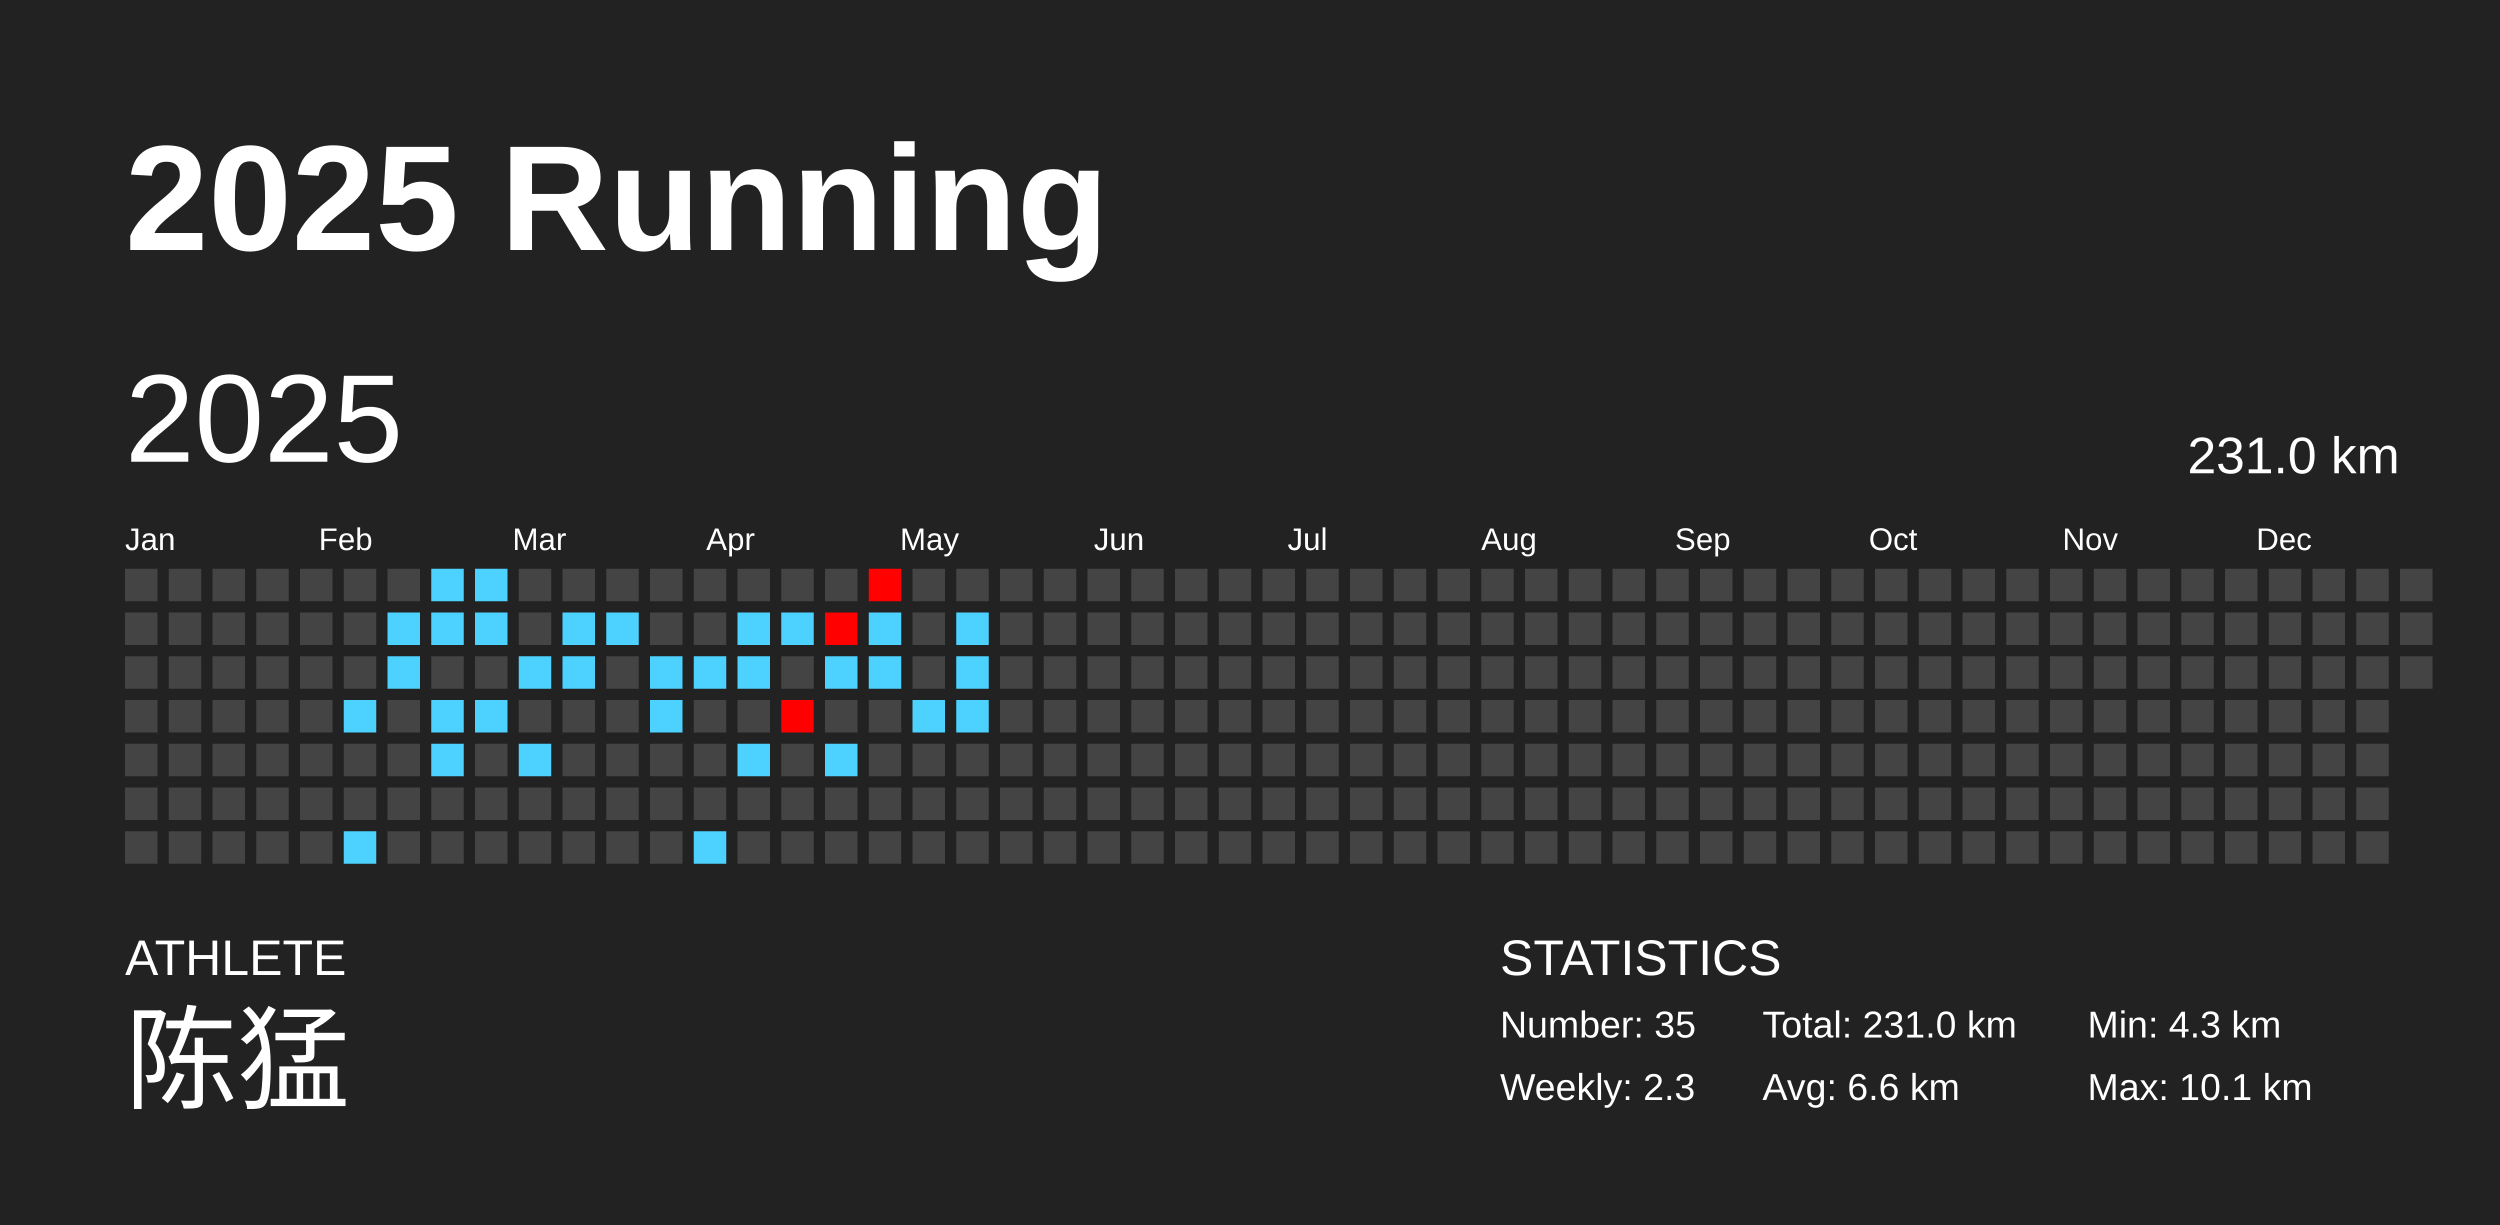
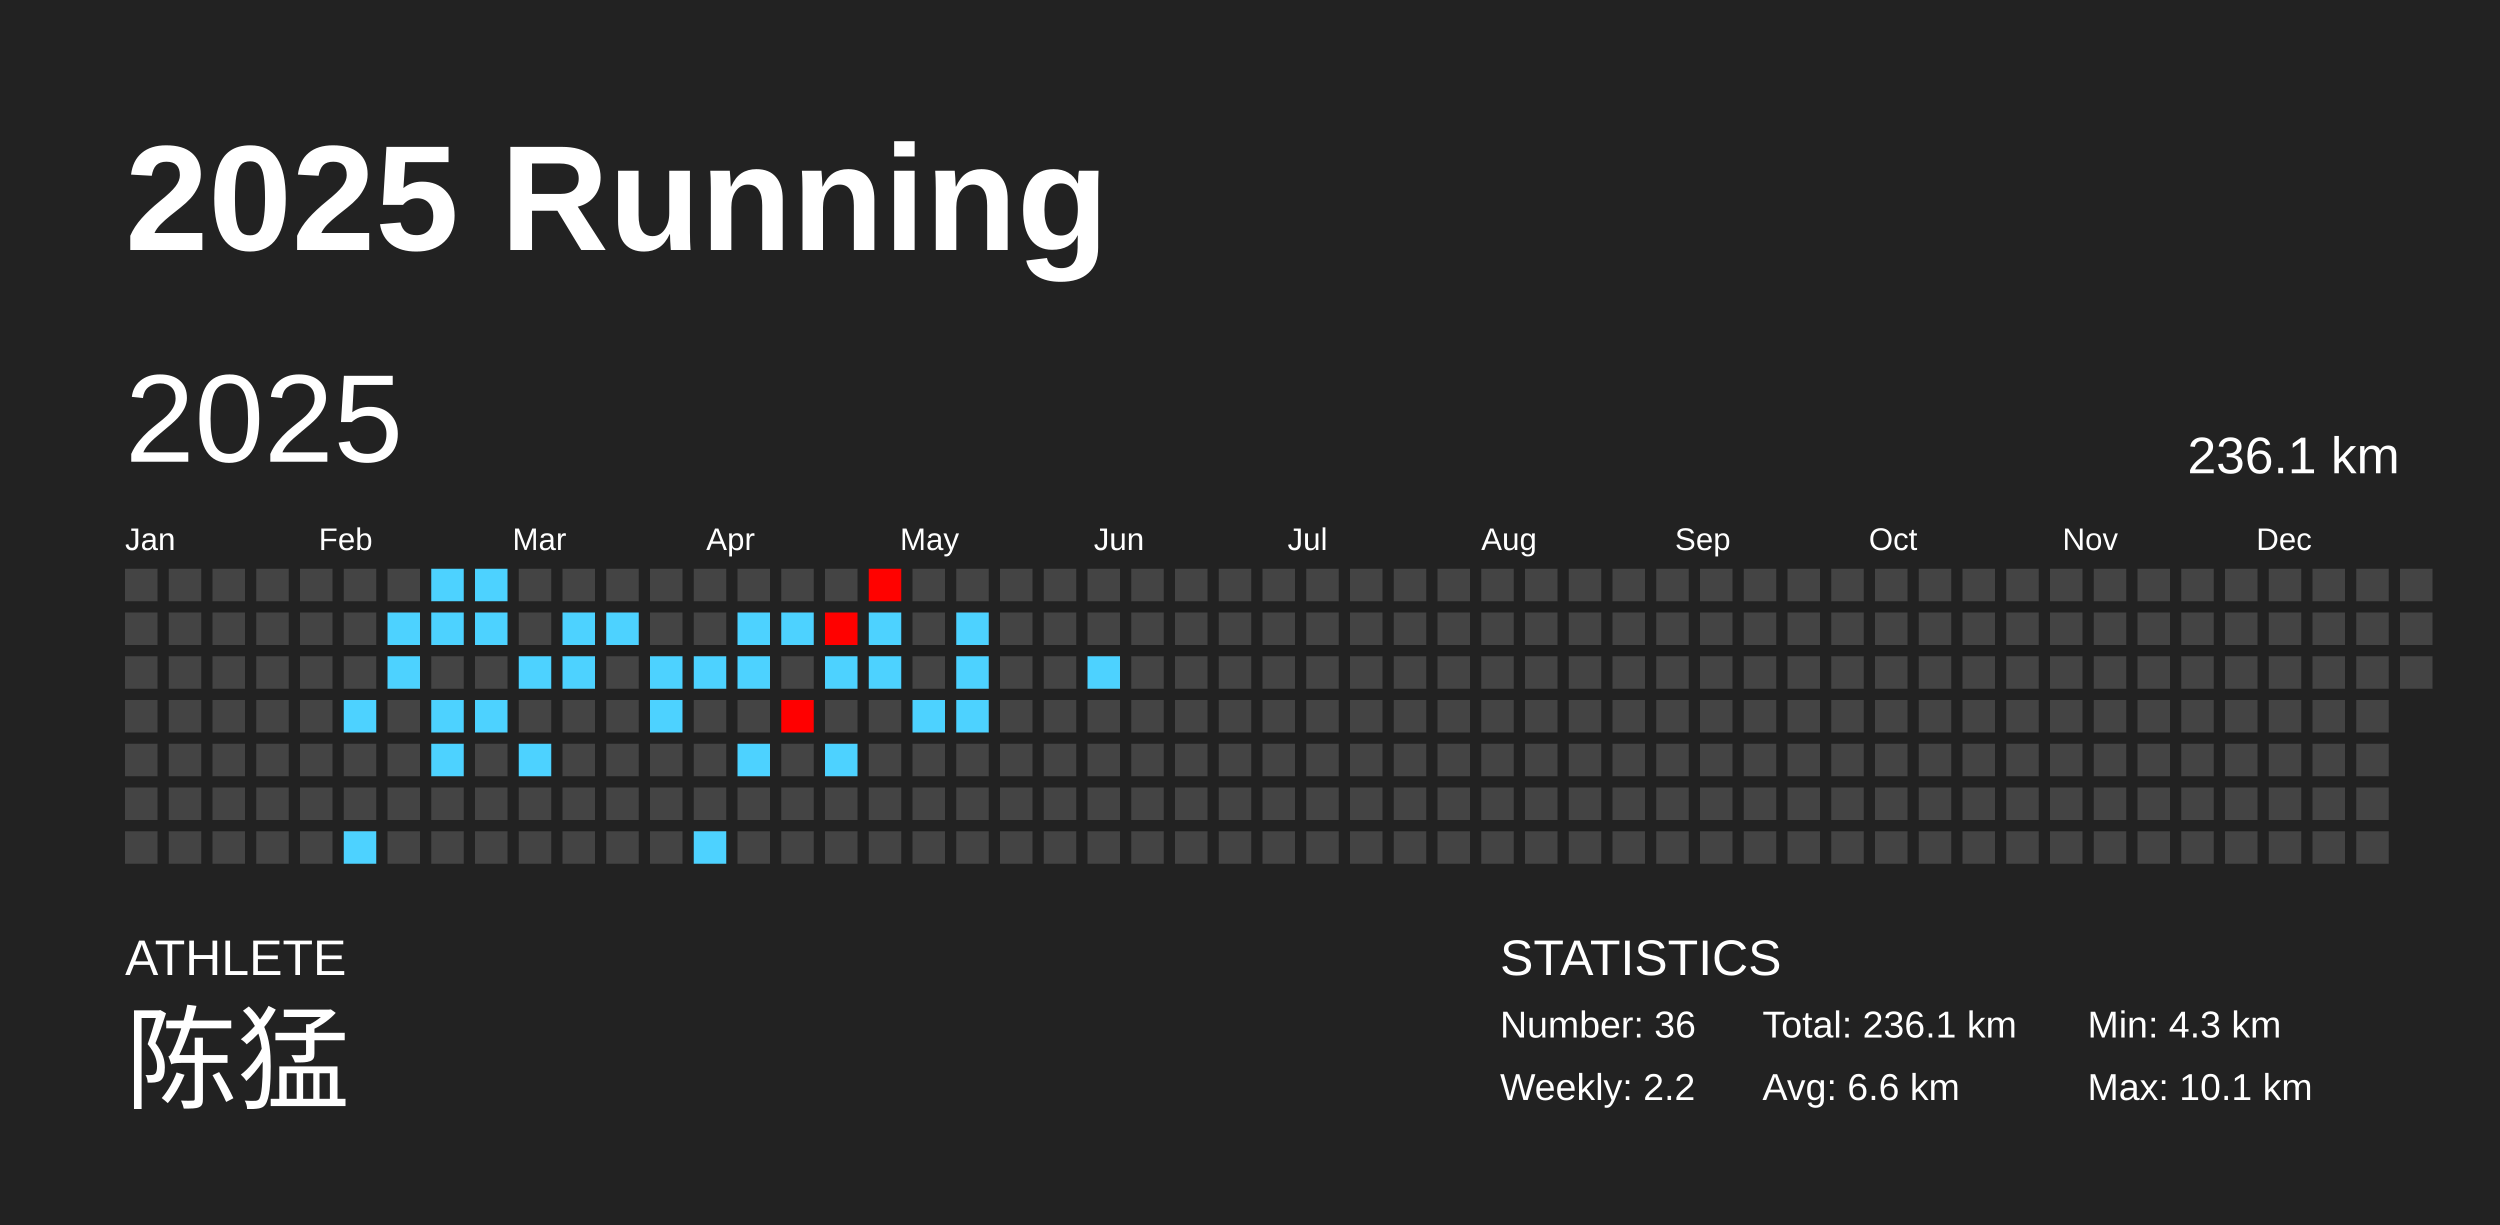
<svg xmlns="http://www.w3.org/2000/svg" baseProfile="full" height="98mm" version="1.1" viewBox="0,0,200,98" width="200mm">
  <defs />
  <rect fill="#222222" height="98" width="200" x="0" y="0" />
  <text fill="#FFFFFF" style="font-size:12px; font-family:Arial; font-weight:bold;" x="10" y="20">2025 Running</text>
  <text fill="#FFFFFF" style="font-size:4px; font-family:Arial" x="10" y="78">ATHLETE</text>
  <text fill="#FFFFFF" style="font-size:9px; font-family:Arial" x="10" y="88">陈猛</text>
  <text fill="#FFFFFF" style="font-size:4px; font-family:Arial" x="120" y="78">STATISTICS</text>
-   <text fill="#FFFFFF" style="font-size:3px; font-family:Arial" x="120" y="83">Number: 35</text>
-   <text fill="#FFFFFF" style="font-size:3px; font-family:Arial" x="120" y="88">Weekly: 2.3</text>
-   <text fill="#FFFFFF" style="font-size:3px; font-family:Arial" x="141" y="83">Total: 231.0 km</text>
+   <text fill="#FFFFFF" style="font-size:3px; font-family:Arial" x="120" y="83">Number: 36</text>
+   <text fill="#FFFFFF" style="font-size:3px; font-family:Arial" x="120" y="88">Weekly: 2.2</text>
+   <text fill="#FFFFFF" style="font-size:3px; font-family:Arial" x="141" y="83">Total: 236.1 km</text>
  <text fill="#FFFFFF" style="font-size:3px; font-family:Arial" x="141" y="88">Avg: 6.6 km</text>
  <text fill="#FFFFFF" style="font-size:3px; font-family:Arial" x="167" y="83">Min: 4.3 km</text>
  <text fill="#FFFFFF" style="font-size:3px; font-family:Arial" x="167" y="88">Max: 10.1 km</text>
  <text dominant-baseline="hanging" fill="#FFFFFF" style="font-size:10.0px; font-family:Arial;" x="10" y="30">2025</text>
-   <text dominant-baseline="hanging" fill="#FFFFFF" style="font-size:4.125px; font-family:Arial;" x="175" y="35">231.0 km</text>
+   <text dominant-baseline="hanging" fill="#FFFFFF" style="font-size:4.125px; font-family:Arial;" x="175" y="35">236.1 km</text>
  <text fill="#FFFFFF" style="font-size:2.5px; font-family:Arial" x="10.0" y="44">Jan</text>
  <text fill="#FFFFFF" style="font-size:2.5px; font-family:Arial" x="25.5" y="44">Feb</text>
  <text fill="#FFFFFF" style="font-size:2.5px; font-family:Arial" x="41.0" y="44">Mar</text>
  <text fill="#FFFFFF" style="font-size:2.5px; font-family:Arial" x="56.5" y="44">Apr</text>
  <text fill="#FFFFFF" style="font-size:2.5px; font-family:Arial" x="72.0" y="44">May</text>
  <text fill="#FFFFFF" style="font-size:2.5px; font-family:Arial" x="87.5" y="44">Jun</text>
  <text fill="#FFFFFF" style="font-size:2.5px; font-family:Arial" x="103.0" y="44">Jul</text>
  <text fill="#FFFFFF" style="font-size:2.5px; font-family:Arial" x="118.5" y="44">Aug</text>
  <text fill="#FFFFFF" style="font-size:2.5px; font-family:Arial" x="134.0" y="44">Sep</text>
  <text fill="#FFFFFF" style="font-size:2.5px; font-family:Arial" x="149.5" y="44">Oct</text>
  <text fill="#FFFFFF" style="font-size:2.5px; font-family:Arial" x="165.0" y="44">Nov</text>
  <text fill="#FFFFFF" style="font-size:2.5px; font-family:Arial" x="180.5" y="44">Dec</text>
  <rect fill="#444444" height="2.6" width="2.6" x="10.0" y="45.5" />
  <rect fill="#444444" height="2.6" width="2.6" x="10.0" y="49.0" />
  <rect fill="#444444" height="2.6" width="2.6" x="10.0" y="52.5" />
  <rect fill="#444444" height="2.6" width="2.6" x="10.0" y="56.0" />
  <rect fill="#444444" height="2.6" width="2.6" x="10.0" y="59.5" />
  <rect fill="#444444" height="2.6" width="2.6" x="10.0" y="63.0" />
  <rect fill="#444444" height="2.6" width="2.6" x="10.0" y="66.5" />
  <rect fill="#444444" height="2.6" width="2.6" x="13.5" y="45.5" />
  <rect fill="#444444" height="2.6" width="2.6" x="13.5" y="49.0" />
  <rect fill="#444444" height="2.6" width="2.6" x="13.5" y="52.5" />
  <rect fill="#444444" height="2.6" width="2.6" x="13.5" y="56.0" />
  <rect fill="#444444" height="2.6" width="2.6" x="13.5" y="59.5" />
  <rect fill="#444444" height="2.6" width="2.6" x="13.5" y="63.0" />
  <rect fill="#444444" height="2.6" width="2.6" x="13.5" y="66.5" />
  <rect fill="#444444" height="2.6" width="2.6" x="17.0" y="45.5" />
  <rect fill="#444444" height="2.6" width="2.6" x="17.0" y="49.0" />
  <rect fill="#444444" height="2.6" width="2.6" x="17.0" y="52.5" />
  <rect fill="#444444" height="2.6" width="2.6" x="17.0" y="56.0" />
  <rect fill="#444444" height="2.6" width="2.6" x="17.0" y="59.5" />
  <rect fill="#444444" height="2.6" width="2.6" x="17.0" y="63.0" />
  <rect fill="#444444" height="2.6" width="2.6" x="17.0" y="66.5" />
  <rect fill="#444444" height="2.6" width="2.6" x="20.5" y="45.5" />
  <rect fill="#444444" height="2.6" width="2.6" x="20.5" y="49.0" />
  <rect fill="#444444" height="2.6" width="2.6" x="20.5" y="52.5" />
  <rect fill="#444444" height="2.6" width="2.6" x="20.5" y="56.0" />
  <rect fill="#444444" height="2.6" width="2.6" x="20.5" y="59.5" />
  <rect fill="#444444" height="2.6" width="2.6" x="20.5" y="63.0" />
  <rect fill="#444444" height="2.6" width="2.6" x="20.5" y="66.5" />
  <rect fill="#444444" height="2.6" width="2.6" x="24.0" y="45.5" />
  <rect fill="#444444" height="2.6" width="2.6" x="24.0" y="49.0" />
  <rect fill="#444444" height="2.6" width="2.6" x="24.0" y="52.5" />
  <rect fill="#444444" height="2.6" width="2.6" x="24.0" y="56.0" />
  <rect fill="#444444" height="2.6" width="2.6" x="24.0" y="59.5" />
  <rect fill="#444444" height="2.6" width="2.6" x="24.0" y="63.0" />
  <rect fill="#444444" height="2.6" width="2.6" x="24.0" y="66.5" />
  <rect fill="#444444" height="2.6" width="2.6" x="27.5" y="45.5" />
  <rect fill="#444444" height="2.6" width="2.6" x="27.5" y="49.0" />
  <rect fill="#444444" height="2.6" width="2.6" x="27.5" y="52.5" />
  <rect fill="#4dd2ff" height="2.6" width="2.6" x="27.5" y="56.0" />
  <rect fill="#444444" height="2.6" width="2.6" x="27.5" y="59.5" />
  <rect fill="#444444" height="2.6" width="2.6" x="27.5" y="63.0" />
  <rect fill="#4dd2ff" height="2.6" width="2.6" x="27.5" y="66.5" />
  <rect fill="#444444" height="2.6" width="2.6" x="31.0" y="45.5" />
  <rect fill="#4dd2ff" height="2.6" width="2.6" x="31.0" y="49.0" />
  <rect fill="#4dd2ff" height="2.6" width="2.6" x="31.0" y="52.5" />
  <rect fill="#444444" height="2.6" width="2.6" x="31.0" y="56.0" />
  <rect fill="#444444" height="2.6" width="2.6" x="31.0" y="59.5" />
  <rect fill="#444444" height="2.6" width="2.6" x="31.0" y="63.0" />
  <rect fill="#444444" height="2.6" width="2.6" x="31.0" y="66.5" />
  <rect fill="#4dd2ff" height="2.6" width="2.6" x="34.5" y="45.5" />
  <rect fill="#4dd2ff" height="2.6" width="2.6" x="34.5" y="49.0" />
  <rect fill="#444444" height="2.6" width="2.6" x="34.5" y="52.5" />
  <rect fill="#4dd2ff" height="2.6" width="2.6" x="34.5" y="56.0" />
  <rect fill="#4dd2ff" height="2.6" width="2.6" x="34.5" y="59.5" />
  <rect fill="#444444" height="2.6" width="2.6" x="34.5" y="63.0" />
  <rect fill="#444444" height="2.6" width="2.6" x="34.5" y="66.5" />
  <rect fill="#4dd2ff" height="2.6" width="2.6" x="38.0" y="45.5" />
  <rect fill="#4dd2ff" height="2.6" width="2.6" x="38.0" y="49.0" />
  <rect fill="#444444" height="2.6" width="2.6" x="38.0" y="52.5" />
  <rect fill="#4dd2ff" height="2.6" width="2.6" x="38.0" y="56.0" />
  <rect fill="#444444" height="2.6" width="2.6" x="38.0" y="59.5" />
  <rect fill="#444444" height="2.6" width="2.6" x="38.0" y="63.0" />
  <rect fill="#444444" height="2.6" width="2.6" x="38.0" y="66.5" />
  <rect fill="#444444" height="2.6" width="2.6" x="41.5" y="45.5" />
  <rect fill="#444444" height="2.6" width="2.6" x="41.5" y="49.0" />
  <rect fill="#4dd2ff" height="2.6" width="2.6" x="41.5" y="52.5" />
  <rect fill="#444444" height="2.6" width="2.6" x="41.5" y="56.0" />
  <rect fill="#4dd2ff" height="2.6" width="2.6" x="41.5" y="59.5" />
  <rect fill="#444444" height="2.6" width="2.6" x="41.5" y="63.0" />
  <rect fill="#444444" height="2.6" width="2.6" x="41.5" y="66.5" />
  <rect fill="#444444" height="2.6" width="2.6" x="45.0" y="45.5" />
  <rect fill="#4dd2ff" height="2.6" width="2.6" x="45.0" y="49.0" />
  <rect fill="#4dd2ff" height="2.6" width="2.6" x="45.0" y="52.5" />
  <rect fill="#444444" height="2.6" width="2.6" x="45.0" y="56.0" />
  <rect fill="#444444" height="2.6" width="2.6" x="45.0" y="59.5" />
  <rect fill="#444444" height="2.6" width="2.6" x="45.0" y="63.0" />
  <rect fill="#444444" height="2.6" width="2.6" x="45.0" y="66.5" />
  <rect fill="#444444" height="2.6" width="2.6" x="48.5" y="45.5" />
  <rect fill="#4dd2ff" height="2.6" width="2.6" x="48.5" y="49.0" />
  <rect fill="#444444" height="2.6" width="2.6" x="48.5" y="52.5" />
  <rect fill="#444444" height="2.6" width="2.6" x="48.5" y="56.0" />
  <rect fill="#444444" height="2.6" width="2.6" x="48.5" y="59.5" />
  <rect fill="#444444" height="2.6" width="2.6" x="48.5" y="63.0" />
  <rect fill="#444444" height="2.6" width="2.6" x="48.5" y="66.5" />
  <rect fill="#444444" height="2.6" width="2.6" x="52.0" y="45.5" />
  <rect fill="#444444" height="2.6" width="2.6" x="52.0" y="49.0" />
  <rect fill="#4dd2ff" height="2.6" width="2.6" x="52.0" y="52.5" />
  <rect fill="#4dd2ff" height="2.6" width="2.6" x="52.0" y="56.0" />
  <rect fill="#444444" height="2.6" width="2.6" x="52.0" y="59.5" />
  <rect fill="#444444" height="2.6" width="2.6" x="52.0" y="63.0" />
  <rect fill="#444444" height="2.6" width="2.6" x="52.0" y="66.5" />
  <rect fill="#444444" height="2.6" width="2.6" x="55.5" y="45.5" />
  <rect fill="#444444" height="2.6" width="2.6" x="55.5" y="49.0" />
  <rect fill="#4dd2ff" height="2.6" width="2.6" x="55.5" y="52.5" />
  <rect fill="#444444" height="2.6" width="2.6" x="55.5" y="56.0" />
  <rect fill="#444444" height="2.6" width="2.6" x="55.5" y="59.5" />
  <rect fill="#444444" height="2.6" width="2.6" x="55.5" y="63.0" />
  <rect fill="#4dd2ff" height="2.6" width="2.6" x="55.5" y="66.5" />
  <rect fill="#444444" height="2.6" width="2.6" x="59.0" y="45.5" />
  <rect fill="#4dd2ff" height="2.6" width="2.6" x="59.0" y="49.0" />
  <rect fill="#4dd2ff" height="2.6" width="2.6" x="59.0" y="52.5" />
  <rect fill="#444444" height="2.6" width="2.6" x="59.0" y="56.0" />
  <rect fill="#4dd2ff" height="2.6" width="2.6" x="59.0" y="59.5" />
  <rect fill="#444444" height="2.6" width="2.6" x="59.0" y="63.0" />
  <rect fill="#444444" height="2.6" width="2.6" x="59.0" y="66.5" />
  <rect fill="#444444" height="2.6" width="2.6" x="62.5" y="45.5" />
  <rect fill="#4dd2ff" height="2.6" width="2.6" x="62.5" y="49.0" />
  <rect fill="#444444" height="2.6" width="2.6" x="62.5" y="52.5" />
  <rect fill="#ff0000" height="2.6" width="2.6" x="62.5" y="56.0" />
  <rect fill="#444444" height="2.6" width="2.6" x="62.5" y="59.5" />
  <rect fill="#444444" height="2.6" width="2.6" x="62.5" y="63.0" />
  <rect fill="#444444" height="2.6" width="2.6" x="62.5" y="66.5" />
  <rect fill="#444444" height="2.6" width="2.6" x="66.0" y="45.5" />
  <rect fill="#ff0100" height="2.6" width="2.6" x="66.0" y="49.0" />
  <rect fill="#4dd2ff" height="2.6" width="2.6" x="66.0" y="52.5" />
  <rect fill="#444444" height="2.6" width="2.6" x="66.0" y="56.0" />
  <rect fill="#4dd2ff" height="2.6" width="2.6" x="66.0" y="59.5" />
  <rect fill="#444444" height="2.6" width="2.6" x="66.0" y="63.0" />
  <rect fill="#444444" height="2.6" width="2.6" x="66.0" y="66.5" />
  <rect fill="#ff0200" height="2.6" width="2.6" x="69.5" y="45.5" />
  <rect fill="#4dd2ff" height="2.6" width="2.6" x="69.5" y="49.0" />
  <rect fill="#4dd2ff" height="2.6" width="2.6" x="69.5" y="52.5" />
  <rect fill="#444444" height="2.6" width="2.6" x="69.5" y="56.0" />
  <rect fill="#444444" height="2.6" width="2.6" x="69.5" y="59.5" />
  <rect fill="#444444" height="2.6" width="2.6" x="69.5" y="63.0" />
  <rect fill="#444444" height="2.6" width="2.6" x="69.5" y="66.5" />
  <rect fill="#444444" height="2.6" width="2.6" x="73.0" y="45.5" />
  <rect fill="#444444" height="2.6" width="2.6" x="73.0" y="49.0" />
  <rect fill="#444444" height="2.6" width="2.6" x="73.0" y="52.5" />
  <rect fill="#4dd2ff" height="2.6" width="2.6" x="73.0" y="56.0" />
  <rect fill="#444444" height="2.6" width="2.6" x="73.0" y="59.5" />
  <rect fill="#444444" height="2.6" width="2.6" x="73.0" y="63.0" />
  <rect fill="#444444" height="2.6" width="2.6" x="73.0" y="66.5" />
  <rect fill="#444444" height="2.6" width="2.6" x="76.5" y="45.5" />
  <rect fill="#4dd2ff" height="2.6" width="2.6" x="76.5" y="49.0" />
  <rect fill="#4dd2ff" height="2.6" width="2.6" x="76.5" y="52.5" />
  <rect fill="#4dd2ff" height="2.6" width="2.6" x="76.5" y="56.0" />
  <rect fill="#444444" height="2.6" width="2.6" x="76.5" y="59.5" />
  <rect fill="#444444" height="2.6" width="2.6" x="76.5" y="63.0" />
  <rect fill="#444444" height="2.6" width="2.6" x="76.5" y="66.5" />
  <rect fill="#444444" height="2.6" width="2.6" x="80.0" y="45.5" />
  <rect fill="#444444" height="2.6" width="2.6" x="80.0" y="49.0" />
  <rect fill="#444444" height="2.6" width="2.6" x="80.0" y="52.5" />
  <rect fill="#444444" height="2.6" width="2.6" x="80.0" y="56.0" />
  <rect fill="#444444" height="2.6" width="2.6" x="80.0" y="59.5" />
  <rect fill="#444444" height="2.6" width="2.6" x="80.0" y="63.0" />
  <rect fill="#444444" height="2.6" width="2.6" x="80.0" y="66.5" />
  <rect fill="#444444" height="2.6" width="2.6" x="83.5" y="45.5" />
  <rect fill="#444444" height="2.6" width="2.6" x="83.5" y="49.0" />
  <rect fill="#444444" height="2.6" width="2.6" x="83.5" y="52.5" />
  <rect fill="#444444" height="2.6" width="2.6" x="83.5" y="56.0" />
  <rect fill="#444444" height="2.6" width="2.6" x="83.5" y="59.5" />
  <rect fill="#444444" height="2.6" width="2.6" x="83.5" y="63.0" />
  <rect fill="#444444" height="2.6" width="2.6" x="83.5" y="66.5" />
  <rect fill="#444444" height="2.6" width="2.6" x="87.0" y="45.5" />
  <rect fill="#444444" height="2.6" width="2.6" x="87.0" y="49.0" />
-   <rect fill="#444444" height="2.6" width="2.6" x="87.0" y="52.5" />
+   <rect fill="#4dd2ff" height="2.6" width="2.6" x="87.0" y="52.5" />
  <rect fill="#444444" height="2.6" width="2.6" x="87.0" y="56.0" />
  <rect fill="#444444" height="2.6" width="2.6" x="87.0" y="59.5" />
  <rect fill="#444444" height="2.6" width="2.6" x="87.0" y="63.0" />
  <rect fill="#444444" height="2.6" width="2.6" x="87.0" y="66.5" />
  <rect fill="#444444" height="2.6" width="2.6" x="90.5" y="45.5" />
  <rect fill="#444444" height="2.6" width="2.6" x="90.5" y="49.0" />
  <rect fill="#444444" height="2.6" width="2.6" x="90.5" y="52.5" />
  <rect fill="#444444" height="2.6" width="2.6" x="90.5" y="56.0" />
  <rect fill="#444444" height="2.6" width="2.6" x="90.5" y="59.5" />
  <rect fill="#444444" height="2.6" width="2.6" x="90.5" y="63.0" />
  <rect fill="#444444" height="2.6" width="2.6" x="90.5" y="66.5" />
  <rect fill="#444444" height="2.6" width="2.6" x="94.0" y="45.5" />
  <rect fill="#444444" height="2.6" width="2.6" x="94.0" y="49.0" />
  <rect fill="#444444" height="2.6" width="2.6" x="94.0" y="52.5" />
  <rect fill="#444444" height="2.6" width="2.6" x="94.0" y="56.0" />
  <rect fill="#444444" height="2.6" width="2.6" x="94.0" y="59.5" />
  <rect fill="#444444" height="2.6" width="2.6" x="94.0" y="63.0" />
  <rect fill="#444444" height="2.6" width="2.6" x="94.0" y="66.5" />
  <rect fill="#444444" height="2.6" width="2.6" x="97.5" y="45.5" />
  <rect fill="#444444" height="2.6" width="2.6" x="97.5" y="49.0" />
  <rect fill="#444444" height="2.6" width="2.6" x="97.5" y="52.5" />
  <rect fill="#444444" height="2.6" width="2.6" x="97.5" y="56.0" />
  <rect fill="#444444" height="2.6" width="2.6" x="97.5" y="59.5" />
  <rect fill="#444444" height="2.6" width="2.6" x="97.5" y="63.0" />
  <rect fill="#444444" height="2.6" width="2.6" x="97.5" y="66.5" />
  <rect fill="#444444" height="2.6" width="2.6" x="101.0" y="45.5" />
  <rect fill="#444444" height="2.6" width="2.6" x="101.0" y="49.0" />
  <rect fill="#444444" height="2.6" width="2.6" x="101.0" y="52.5" />
  <rect fill="#444444" height="2.6" width="2.6" x="101.0" y="56.0" />
  <rect fill="#444444" height="2.6" width="2.6" x="101.0" y="59.5" />
  <rect fill="#444444" height="2.6" width="2.6" x="101.0" y="63.0" />
  <rect fill="#444444" height="2.6" width="2.6" x="101.0" y="66.5" />
  <rect fill="#444444" height="2.6" width="2.6" x="104.5" y="45.5" />
  <rect fill="#444444" height="2.6" width="2.6" x="104.5" y="49.0" />
  <rect fill="#444444" height="2.6" width="2.6" x="104.5" y="52.5" />
  <rect fill="#444444" height="2.6" width="2.6" x="104.5" y="56.0" />
  <rect fill="#444444" height="2.6" width="2.6" x="104.5" y="59.5" />
  <rect fill="#444444" height="2.6" width="2.6" x="104.5" y="63.0" />
  <rect fill="#444444" height="2.6" width="2.6" x="104.5" y="66.5" />
  <rect fill="#444444" height="2.6" width="2.6" x="108.0" y="45.5" />
  <rect fill="#444444" height="2.6" width="2.6" x="108.0" y="49.0" />
  <rect fill="#444444" height="2.6" width="2.6" x="108.0" y="52.5" />
  <rect fill="#444444" height="2.6" width="2.6" x="108.0" y="56.0" />
  <rect fill="#444444" height="2.6" width="2.6" x="108.0" y="59.5" />
  <rect fill="#444444" height="2.6" width="2.6" x="108.0" y="63.0" />
  <rect fill="#444444" height="2.6" width="2.6" x="108.0" y="66.5" />
  <rect fill="#444444" height="2.6" width="2.6" x="111.5" y="45.5" />
  <rect fill="#444444" height="2.6" width="2.6" x="111.5" y="49.0" />
  <rect fill="#444444" height="2.6" width="2.6" x="111.5" y="52.5" />
  <rect fill="#444444" height="2.6" width="2.6" x="111.5" y="56.0" />
  <rect fill="#444444" height="2.6" width="2.6" x="111.5" y="59.5" />
  <rect fill="#444444" height="2.6" width="2.6" x="111.5" y="63.0" />
  <rect fill="#444444" height="2.6" width="2.6" x="111.5" y="66.5" />
  <rect fill="#444444" height="2.6" width="2.6" x="115.0" y="45.5" />
  <rect fill="#444444" height="2.6" width="2.6" x="115.0" y="49.0" />
  <rect fill="#444444" height="2.6" width="2.6" x="115.0" y="52.5" />
  <rect fill="#444444" height="2.6" width="2.6" x="115.0" y="56.0" />
  <rect fill="#444444" height="2.6" width="2.6" x="115.0" y="59.5" />
  <rect fill="#444444" height="2.6" width="2.6" x="115.0" y="63.0" />
  <rect fill="#444444" height="2.6" width="2.6" x="115.0" y="66.5" />
  <rect fill="#444444" height="2.6" width="2.6" x="118.5" y="45.5" />
  <rect fill="#444444" height="2.6" width="2.6" x="118.5" y="49.0" />
  <rect fill="#444444" height="2.6" width="2.6" x="118.5" y="52.5" />
  <rect fill="#444444" height="2.6" width="2.6" x="118.5" y="56.0" />
  <rect fill="#444444" height="2.6" width="2.6" x="118.5" y="59.5" />
  <rect fill="#444444" height="2.6" width="2.6" x="118.5" y="63.0" />
  <rect fill="#444444" height="2.6" width="2.6" x="118.5" y="66.5" />
  <rect fill="#444444" height="2.6" width="2.6" x="122.0" y="45.5" />
  <rect fill="#444444" height="2.6" width="2.6" x="122.0" y="49.0" />
  <rect fill="#444444" height="2.6" width="2.6" x="122.0" y="52.5" />
  <rect fill="#444444" height="2.6" width="2.6" x="122.0" y="56.0" />
  <rect fill="#444444" height="2.6" width="2.6" x="122.0" y="59.5" />
  <rect fill="#444444" height="2.6" width="2.6" x="122.0" y="63.0" />
  <rect fill="#444444" height="2.6" width="2.6" x="122.0" y="66.5" />
  <rect fill="#444444" height="2.6" width="2.6" x="125.5" y="45.5" />
  <rect fill="#444444" height="2.6" width="2.6" x="125.5" y="49.0" />
  <rect fill="#444444" height="2.6" width="2.6" x="125.5" y="52.5" />
  <rect fill="#444444" height="2.6" width="2.6" x="125.5" y="56.0" />
  <rect fill="#444444" height="2.6" width="2.6" x="125.5" y="59.5" />
  <rect fill="#444444" height="2.6" width="2.6" x="125.5" y="63.0" />
  <rect fill="#444444" height="2.6" width="2.6" x="125.5" y="66.5" />
  <rect fill="#444444" height="2.6" width="2.6" x="129.0" y="45.5" />
  <rect fill="#444444" height="2.6" width="2.6" x="129.0" y="49.0" />
  <rect fill="#444444" height="2.6" width="2.6" x="129.0" y="52.5" />
  <rect fill="#444444" height="2.6" width="2.6" x="129.0" y="56.0" />
  <rect fill="#444444" height="2.6" width="2.6" x="129.0" y="59.5" />
  <rect fill="#444444" height="2.6" width="2.6" x="129.0" y="63.0" />
  <rect fill="#444444" height="2.6" width="2.6" x="129.0" y="66.5" />
  <rect fill="#444444" height="2.6" width="2.6" x="132.5" y="45.5" />
  <rect fill="#444444" height="2.6" width="2.6" x="132.5" y="49.0" />
  <rect fill="#444444" height="2.6" width="2.6" x="132.5" y="52.5" />
  <rect fill="#444444" height="2.6" width="2.6" x="132.5" y="56.0" />
  <rect fill="#444444" height="2.6" width="2.6" x="132.5" y="59.5" />
  <rect fill="#444444" height="2.6" width="2.6" x="132.5" y="63.0" />
  <rect fill="#444444" height="2.6" width="2.6" x="132.5" y="66.5" />
  <rect fill="#444444" height="2.6" width="2.6" x="136.0" y="45.5" />
  <rect fill="#444444" height="2.6" width="2.6" x="136.0" y="49.0" />
  <rect fill="#444444" height="2.6" width="2.6" x="136.0" y="52.5" />
  <rect fill="#444444" height="2.6" width="2.6" x="136.0" y="56.0" />
  <rect fill="#444444" height="2.6" width="2.6" x="136.0" y="59.5" />
  <rect fill="#444444" height="2.6" width="2.6" x="136.0" y="63.0" />
  <rect fill="#444444" height="2.6" width="2.6" x="136.0" y="66.5" />
  <rect fill="#444444" height="2.6" width="2.6" x="139.5" y="45.5" />
  <rect fill="#444444" height="2.6" width="2.6" x="139.5" y="49.0" />
  <rect fill="#444444" height="2.6" width="2.6" x="139.5" y="52.5" />
  <rect fill="#444444" height="2.6" width="2.6" x="139.5" y="56.0" />
  <rect fill="#444444" height="2.6" width="2.6" x="139.5" y="59.5" />
  <rect fill="#444444" height="2.6" width="2.6" x="139.5" y="63.0" />
  <rect fill="#444444" height="2.6" width="2.6" x="139.5" y="66.5" />
  <rect fill="#444444" height="2.6" width="2.6" x="143.0" y="45.5" />
  <rect fill="#444444" height="2.6" width="2.6" x="143.0" y="49.0" />
  <rect fill="#444444" height="2.6" width="2.6" x="143.0" y="52.5" />
  <rect fill="#444444" height="2.6" width="2.6" x="143.0" y="56.0" />
  <rect fill="#444444" height="2.6" width="2.6" x="143.0" y="59.5" />
  <rect fill="#444444" height="2.6" width="2.6" x="143.0" y="63.0" />
  <rect fill="#444444" height="2.6" width="2.6" x="143.0" y="66.5" />
  <rect fill="#444444" height="2.6" width="2.6" x="146.5" y="45.5" />
  <rect fill="#444444" height="2.6" width="2.6" x="146.5" y="49.0" />
  <rect fill="#444444" height="2.6" width="2.6" x="146.5" y="52.5" />
  <rect fill="#444444" height="2.6" width="2.6" x="146.5" y="56.0" />
  <rect fill="#444444" height="2.6" width="2.6" x="146.5" y="59.5" />
  <rect fill="#444444" height="2.6" width="2.6" x="146.5" y="63.0" />
  <rect fill="#444444" height="2.6" width="2.6" x="146.5" y="66.5" />
  <rect fill="#444444" height="2.6" width="2.6" x="150.0" y="45.5" />
  <rect fill="#444444" height="2.6" width="2.6" x="150.0" y="49.0" />
  <rect fill="#444444" height="2.6" width="2.6" x="150.0" y="52.5" />
  <rect fill="#444444" height="2.6" width="2.6" x="150.0" y="56.0" />
  <rect fill="#444444" height="2.6" width="2.6" x="150.0" y="59.5" />
  <rect fill="#444444" height="2.6" width="2.6" x="150.0" y="63.0" />
  <rect fill="#444444" height="2.6" width="2.6" x="150.0" y="66.5" />
  <rect fill="#444444" height="2.6" width="2.6" x="153.5" y="45.5" />
  <rect fill="#444444" height="2.6" width="2.6" x="153.5" y="49.0" />
  <rect fill="#444444" height="2.6" width="2.6" x="153.5" y="52.5" />
  <rect fill="#444444" height="2.6" width="2.6" x="153.5" y="56.0" />
  <rect fill="#444444" height="2.6" width="2.6" x="153.5" y="59.5" />
  <rect fill="#444444" height="2.6" width="2.6" x="153.5" y="63.0" />
  <rect fill="#444444" height="2.6" width="2.6" x="153.5" y="66.5" />
  <rect fill="#444444" height="2.6" width="2.6" x="157.0" y="45.5" />
  <rect fill="#444444" height="2.6" width="2.6" x="157.0" y="49.0" />
  <rect fill="#444444" height="2.6" width="2.6" x="157.0" y="52.5" />
  <rect fill="#444444" height="2.6" width="2.6" x="157.0" y="56.0" />
  <rect fill="#444444" height="2.6" width="2.6" x="157.0" y="59.5" />
  <rect fill="#444444" height="2.6" width="2.6" x="157.0" y="63.0" />
  <rect fill="#444444" height="2.6" width="2.6" x="157.0" y="66.5" />
  <rect fill="#444444" height="2.6" width="2.6" x="160.5" y="45.5" />
  <rect fill="#444444" height="2.6" width="2.6" x="160.5" y="49.0" />
  <rect fill="#444444" height="2.6" width="2.6" x="160.5" y="52.5" />
  <rect fill="#444444" height="2.6" width="2.6" x="160.5" y="56.0" />
  <rect fill="#444444" height="2.6" width="2.6" x="160.5" y="59.5" />
  <rect fill="#444444" height="2.6" width="2.6" x="160.5" y="63.0" />
  <rect fill="#444444" height="2.6" width="2.6" x="160.5" y="66.5" />
  <rect fill="#444444" height="2.6" width="2.6" x="164.0" y="45.5" />
  <rect fill="#444444" height="2.6" width="2.6" x="164.0" y="49.0" />
  <rect fill="#444444" height="2.6" width="2.6" x="164.0" y="52.5" />
  <rect fill="#444444" height="2.6" width="2.6" x="164.0" y="56.0" />
  <rect fill="#444444" height="2.6" width="2.6" x="164.0" y="59.5" />
  <rect fill="#444444" height="2.6" width="2.6" x="164.0" y="63.0" />
  <rect fill="#444444" height="2.6" width="2.6" x="164.0" y="66.5" />
  <rect fill="#444444" height="2.6" width="2.6" x="167.5" y="45.5" />
  <rect fill="#444444" height="2.6" width="2.6" x="167.5" y="49.0" />
  <rect fill="#444444" height="2.6" width="2.6" x="167.5" y="52.5" />
  <rect fill="#444444" height="2.6" width="2.6" x="167.5" y="56.0" />
  <rect fill="#444444" height="2.6" width="2.6" x="167.5" y="59.5" />
  <rect fill="#444444" height="2.6" width="2.6" x="167.5" y="63.0" />
  <rect fill="#444444" height="2.6" width="2.6" x="167.5" y="66.5" />
  <rect fill="#444444" height="2.6" width="2.6" x="171.0" y="45.5" />
  <rect fill="#444444" height="2.6" width="2.6" x="171.0" y="49.0" />
  <rect fill="#444444" height="2.6" width="2.6" x="171.0" y="52.5" />
  <rect fill="#444444" height="2.6" width="2.6" x="171.0" y="56.0" />
  <rect fill="#444444" height="2.6" width="2.6" x="171.0" y="59.5" />
  <rect fill="#444444" height="2.6" width="2.6" x="171.0" y="63.0" />
  <rect fill="#444444" height="2.6" width="2.6" x="171.0" y="66.5" />
  <rect fill="#444444" height="2.6" width="2.6" x="174.5" y="45.5" />
  <rect fill="#444444" height="2.6" width="2.6" x="174.5" y="49.0" />
  <rect fill="#444444" height="2.6" width="2.6" x="174.5" y="52.5" />
  <rect fill="#444444" height="2.6" width="2.6" x="174.5" y="56.0" />
  <rect fill="#444444" height="2.6" width="2.6" x="174.5" y="59.5" />
  <rect fill="#444444" height="2.6" width="2.6" x="174.5" y="63.0" />
  <rect fill="#444444" height="2.6" width="2.6" x="174.5" y="66.5" />
  <rect fill="#444444" height="2.6" width="2.6" x="178.0" y="45.5" />
  <rect fill="#444444" height="2.6" width="2.6" x="178.0" y="49.0" />
  <rect fill="#444444" height="2.6" width="2.6" x="178.0" y="52.5" />
  <rect fill="#444444" height="2.6" width="2.6" x="178.0" y="56.0" />
  <rect fill="#444444" height="2.6" width="2.6" x="178.0" y="59.5" />
  <rect fill="#444444" height="2.6" width="2.6" x="178.0" y="63.0" />
  <rect fill="#444444" height="2.6" width="2.6" x="178.0" y="66.5" />
  <rect fill="#444444" height="2.6" width="2.6" x="181.5" y="45.5" />
  <rect fill="#444444" height="2.6" width="2.6" x="181.5" y="49.0" />
  <rect fill="#444444" height="2.6" width="2.6" x="181.5" y="52.5" />
  <rect fill="#444444" height="2.6" width="2.6" x="181.5" y="56.0" />
  <rect fill="#444444" height="2.6" width="2.6" x="181.5" y="59.5" />
  <rect fill="#444444" height="2.6" width="2.6" x="181.5" y="63.0" />
  <rect fill="#444444" height="2.6" width="2.6" x="181.5" y="66.5" />
  <rect fill="#444444" height="2.6" width="2.6" x="185.0" y="45.5" />
  <rect fill="#444444" height="2.6" width="2.6" x="185.0" y="49.0" />
  <rect fill="#444444" height="2.6" width="2.6" x="185.0" y="52.5" />
  <rect fill="#444444" height="2.6" width="2.6" x="185.0" y="56.0" />
  <rect fill="#444444" height="2.6" width="2.6" x="185.0" y="59.5" />
  <rect fill="#444444" height="2.6" width="2.6" x="185.0" y="63.0" />
  <rect fill="#444444" height="2.6" width="2.6" x="185.0" y="66.5" />
  <rect fill="#444444" height="2.6" width="2.6" x="188.5" y="45.5" />
  <rect fill="#444444" height="2.6" width="2.6" x="188.5" y="49.0" />
  <rect fill="#444444" height="2.6" width="2.6" x="188.5" y="52.5" />
  <rect fill="#444444" height="2.6" width="2.6" x="188.5" y="56.0" />
  <rect fill="#444444" height="2.6" width="2.6" x="188.5" y="59.5" />
  <rect fill="#444444" height="2.6" width="2.6" x="188.5" y="63.0" />
  <rect fill="#444444" height="2.6" width="2.6" x="188.5" y="66.5" />
  <rect fill="#444444" height="2.6" width="2.6" x="192.0" y="45.5" />
  <rect fill="#444444" height="2.6" width="2.6" x="192.0" y="49.0" />
  <rect fill="#444444" height="2.6" width="2.6" x="192.0" y="52.5" />
</svg>
